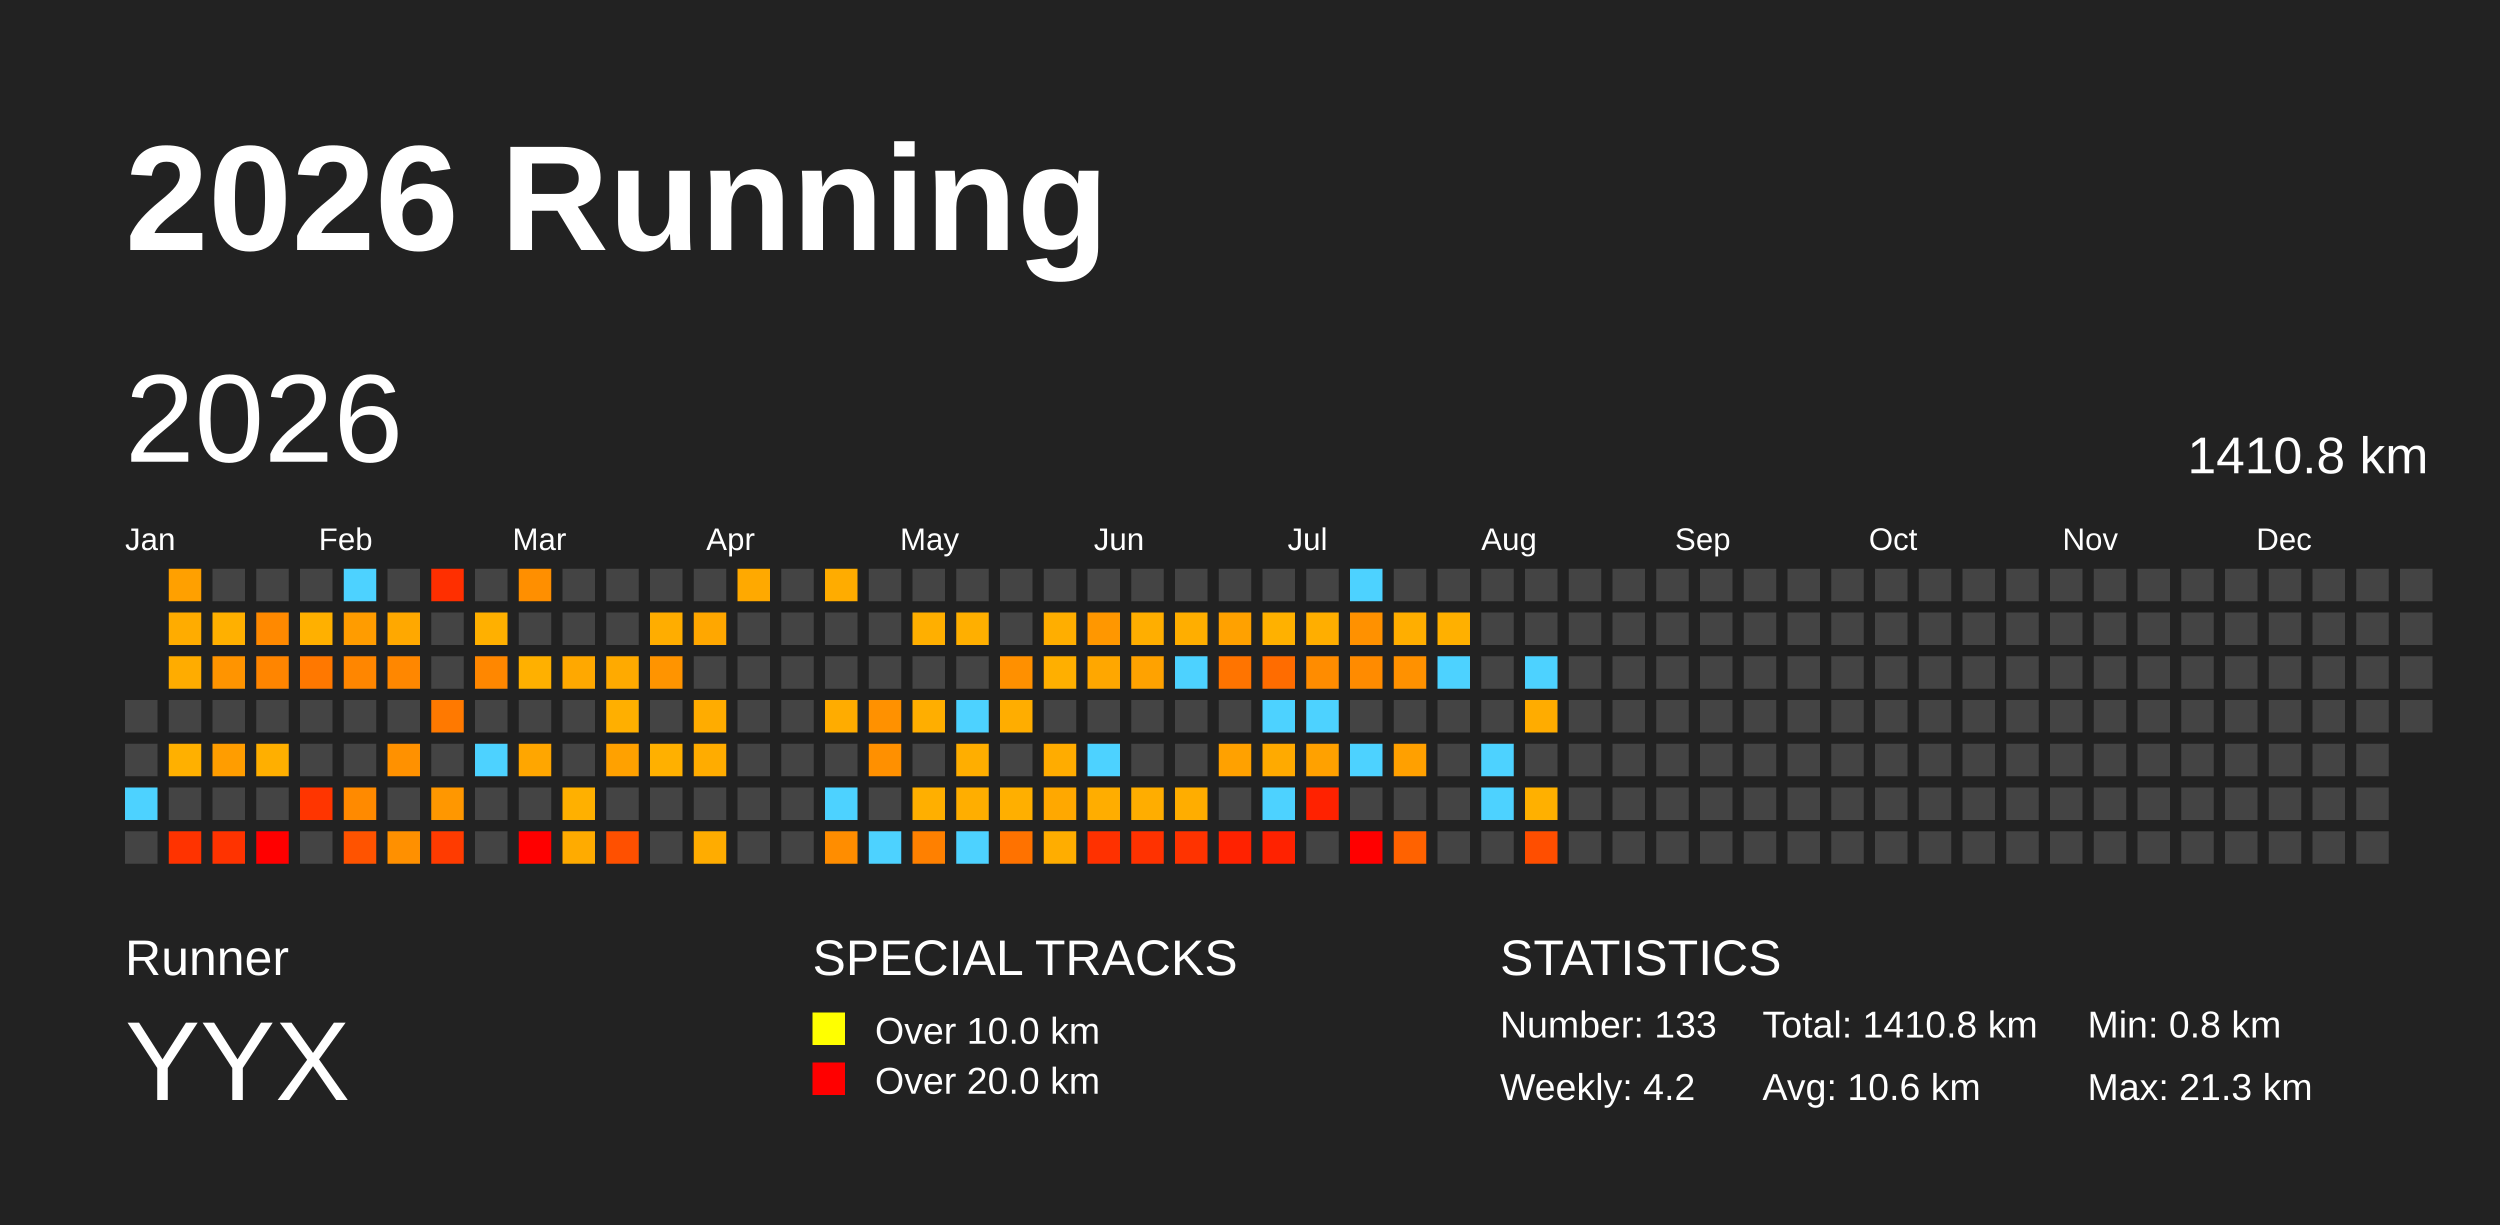
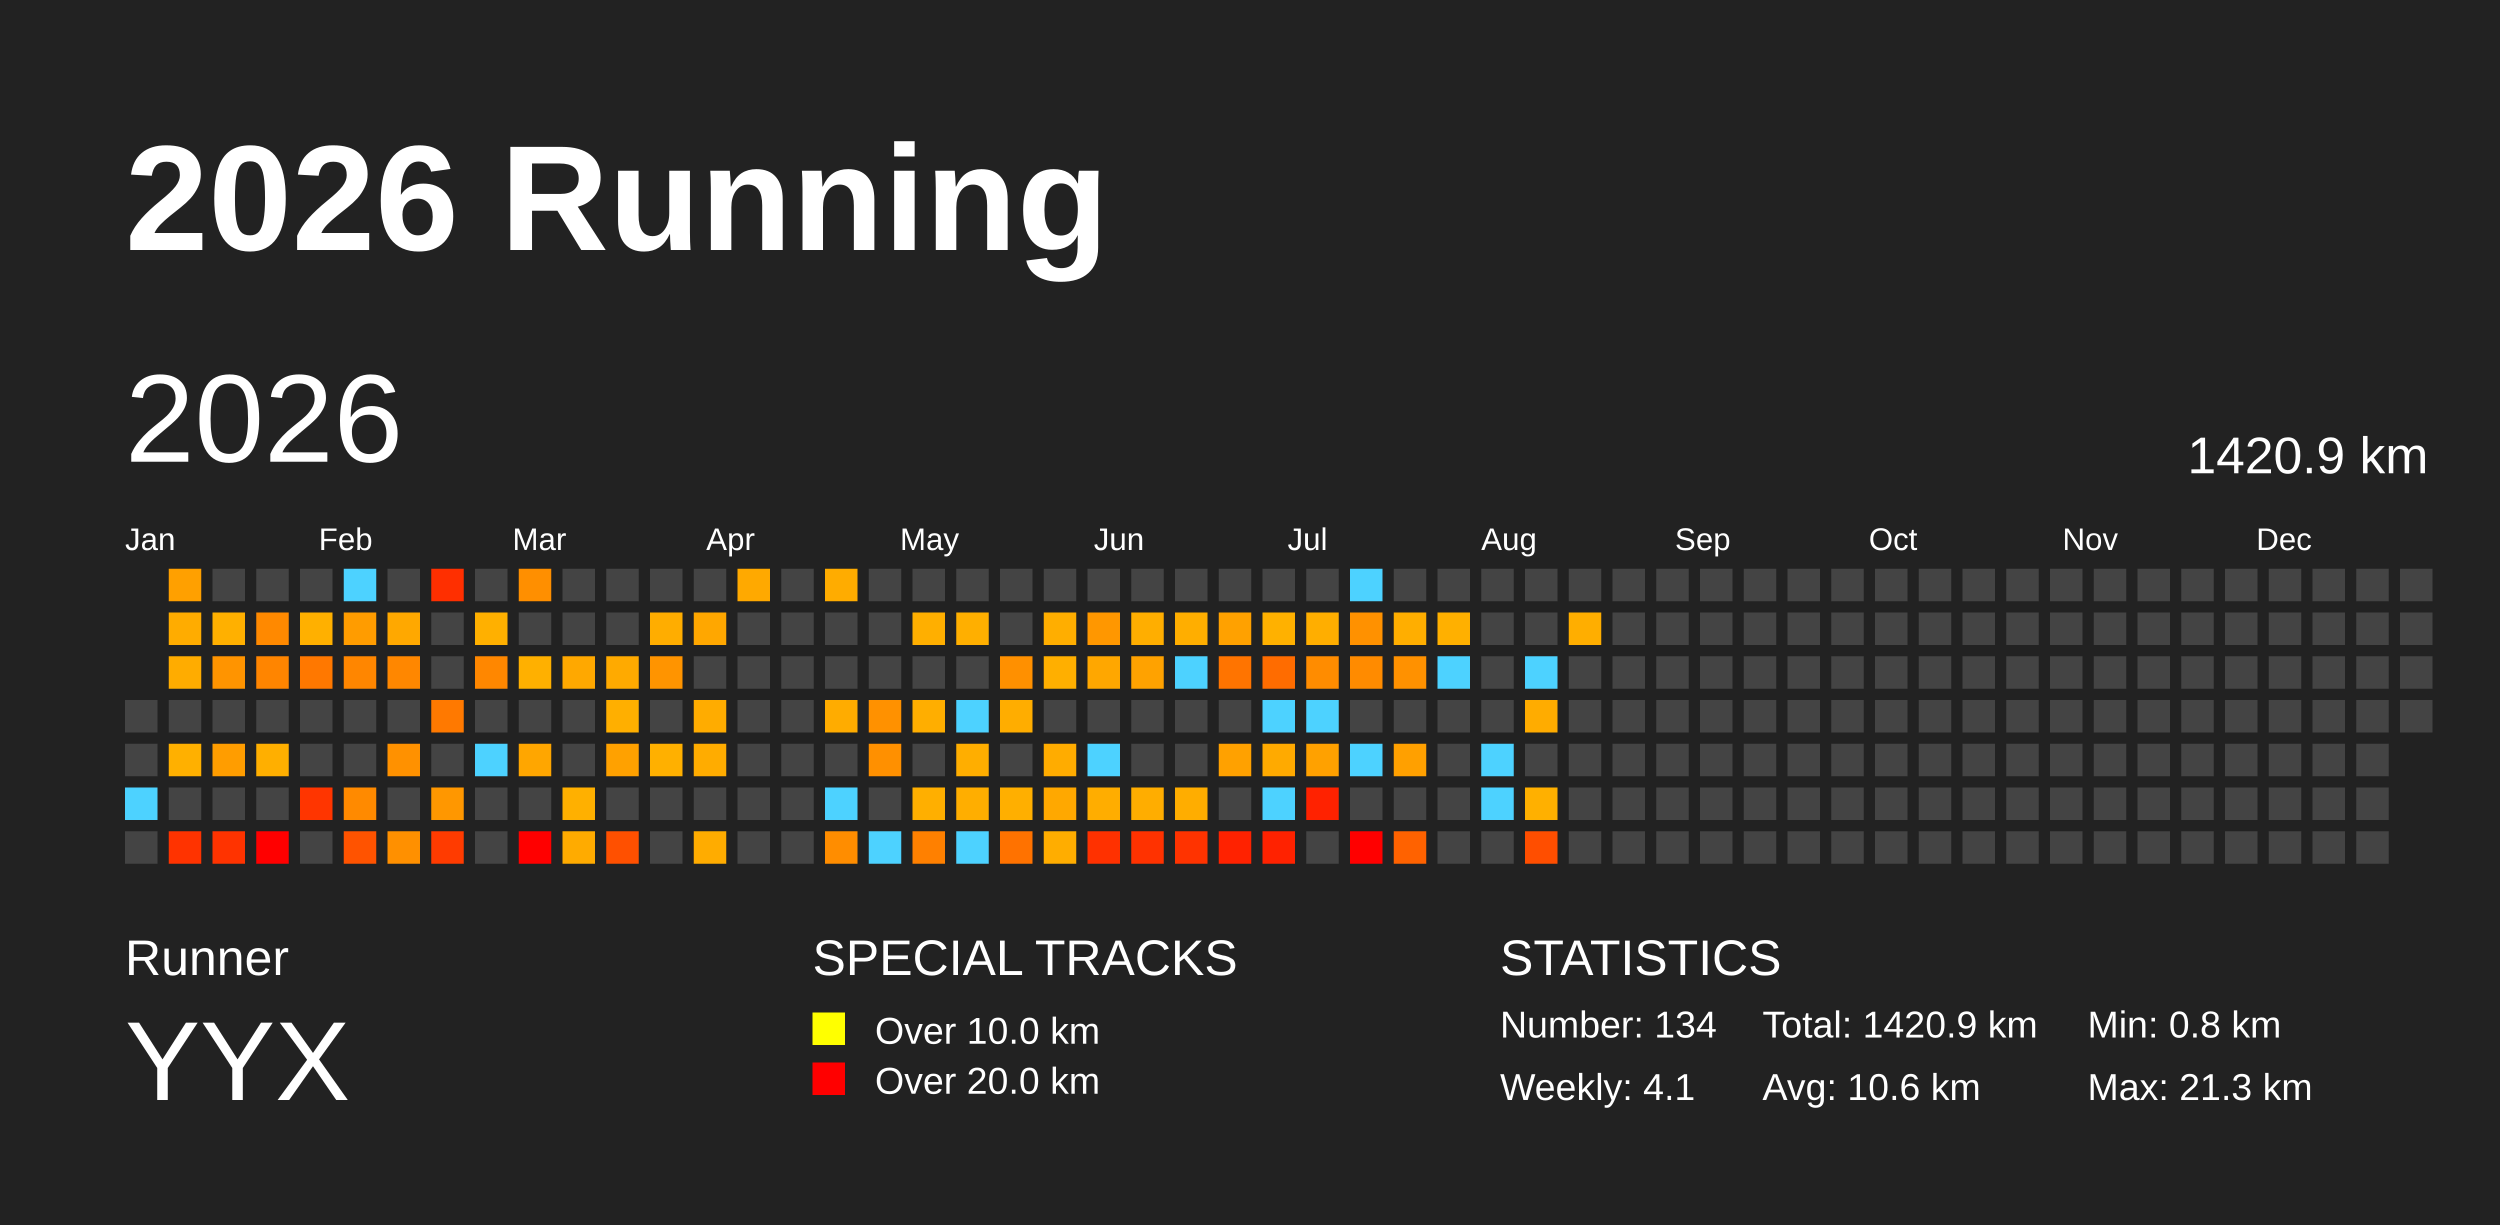
<svg xmlns="http://www.w3.org/2000/svg" baseProfile="full" height="98mm" version="1.1" viewBox="0,0,200,98" width="200mm">
  <defs />
  <rect fill="#222222" height="98" width="200" x="0" y="0" />
  <text fill="#FFFFFF" style="font-size:12px; font-family:Arial; font-weight:bold;" x="10" y="20">2026 Running</text>
  <text fill="#FFFFFF" style="font-size:4px; font-family:Arial" x="10" y="78">Runner</text>
  <text fill="#FFFFFF" style="font-size:9px; font-family:Arial" x="10" y="88">YYX</text>
  <text fill="#FFFFFF" style="font-size:4px; font-family:Arial" x="65" y="78">SPECIAL TRACKS</text>
  <rect fill="yellow" height="2.6" width="2.6" x="65" y="81" />
  <text fill="#FFFFFF" style="font-size:3px; font-family:Arial" x="70" y="83.5">Over 10.0 km</text>
  <rect fill="red" height="2.6" width="2.6" x="65" y="85" />
  <text fill="#FFFFFF" style="font-size:3px; font-family:Arial" x="70" y="87.5">Over 20.0 km</text>
  <text fill="#FFFFFF" style="font-size:4px; font-family:Arial" x="120" y="78">STATISTICS</text>
-   <text fill="#FFFFFF" style="font-size:3px; font-family:Arial" x="120" y="83">Number: 133</text>
-   <text fill="#FFFFFF" style="font-size:3px; font-family:Arial" x="120" y="88">Weekly: 4.2</text>
-   <text fill="#FFFFFF" style="font-size:3px; font-family:Arial" x="141" y="83">Total: 1410.8 km</text>
+   <text fill="#FFFFFF" style="font-size:3px; font-family:Arial" x="120" y="83">Number: 134</text>
+   <text fill="#FFFFFF" style="font-size:3px; font-family:Arial" x="120" y="88">Weekly: 4.1</text>
+   <text fill="#FFFFFF" style="font-size:3px; font-family:Arial" x="141" y="83">Total: 1420.9 km</text>
  <text fill="#FFFFFF" style="font-size:3px; font-family:Arial" x="141" y="88">Avg: 10.6 km</text>
  <text fill="#FFFFFF" style="font-size:3px; font-family:Arial" x="167" y="83">Min: 0.8 km</text>
  <text fill="#FFFFFF" style="font-size:3px; font-family:Arial" x="167" y="88">Max: 21.3 km</text>
  <text dominant-baseline="hanging" fill="#FFFFFF" style="font-size:10.0px; font-family:Arial;" x="10" y="30">2026</text>
-   <text dominant-baseline="hanging" fill="#FFFFFF" style="font-size:4.125px; font-family:Arial;" x="175" y="35">1410.8 km</text>
+   <text dominant-baseline="hanging" fill="#FFFFFF" style="font-size:4.125px; font-family:Arial;" x="175" y="35">1420.9 km</text>
  <text fill="#FFFFFF" style="font-size:2.5px; font-family:Arial" x="10.0" y="44">Jan</text>
  <text fill="#FFFFFF" style="font-size:2.5px; font-family:Arial" x="25.5" y="44">Feb</text>
  <text fill="#FFFFFF" style="font-size:2.5px; font-family:Arial" x="41.0" y="44">Mar</text>
  <text fill="#FFFFFF" style="font-size:2.5px; font-family:Arial" x="56.5" y="44">Apr</text>
  <text fill="#FFFFFF" style="font-size:2.5px; font-family:Arial" x="72.0" y="44">May</text>
  <text fill="#FFFFFF" style="font-size:2.5px; font-family:Arial" x="87.5" y="44">Jun</text>
  <text fill="#FFFFFF" style="font-size:2.5px; font-family:Arial" x="103.0" y="44">Jul</text>
  <text fill="#FFFFFF" style="font-size:2.5px; font-family:Arial" x="118.5" y="44">Aug</text>
  <text fill="#FFFFFF" style="font-size:2.5px; font-family:Arial" x="134.0" y="44">Sep</text>
  <text fill="#FFFFFF" style="font-size:2.5px; font-family:Arial" x="149.5" y="44">Oct</text>
  <text fill="#FFFFFF" style="font-size:2.5px; font-family:Arial" x="165.0" y="44">Nov</text>
  <text fill="#FFFFFF" style="font-size:2.5px; font-family:Arial" x="180.5" y="44">Dec</text>
  <rect fill="#444444" height="2.6" width="2.6" x="10.0" y="56.0" />
  <rect fill="#444444" height="2.6" width="2.6" x="10.0" y="59.5" />
  <rect fill="#4dd2ff" height="2.6" width="2.6" x="10.0" y="63.0" />
  <rect fill="#444444" height="2.6" width="2.6" x="10.0" y="66.5" />
  <rect fill="#ffa000" height="2.6" width="2.6" x="13.5" y="45.5" />
  <rect fill="#ffac00" height="2.6" width="2.6" x="13.5" y="49.0" />
  <rect fill="#ffac00" height="2.6" width="2.6" x="13.5" y="52.5" />
  <rect fill="#444444" height="2.6" width="2.6" x="13.5" y="56.0" />
  <rect fill="#ffb000" height="2.6" width="2.6" x="13.5" y="59.5" />
  <rect fill="#444444" height="2.6" width="2.6" x="13.5" y="63.0" />
  <rect fill="#ff3300" height="2.6" width="2.6" x="13.5" y="66.5" />
  <rect fill="#444444" height="2.6" width="2.6" x="17.0" y="45.5" />
  <rect fill="#ffb000" height="2.6" width="2.6" x="17.0" y="49.0" />
  <rect fill="#ff9400" height="2.6" width="2.6" x="17.0" y="52.5" />
  <rect fill="#444444" height="2.6" width="2.6" x="17.0" y="56.0" />
  <rect fill="#ff9d00" height="2.6" width="2.6" x="17.0" y="59.5" />
  <rect fill="#444444" height="2.6" width="2.6" x="17.0" y="63.0" />
  <rect fill="#ff3300" height="2.6" width="2.6" x="17.0" y="66.5" />
  <rect fill="#444444" height="2.6" width="2.6" x="20.5" y="45.5" />
  <rect fill="#ff8900" height="2.6" width="2.6" x="20.5" y="49.0" />
  <rect fill="#ff8500" height="2.6" width="2.6" x="20.5" y="52.5" />
  <rect fill="#444444" height="2.6" width="2.6" x="20.5" y="56.0" />
  <rect fill="#ffaf00" height="2.6" width="2.6" x="20.5" y="59.5" />
  <rect fill="#444444" height="2.6" width="2.6" x="20.5" y="63.0" />
  <rect fill="red" height="2.6" width="2.6" x="20.5" y="66.5" />
  <rect fill="#444444" height="2.6" width="2.6" x="24.0" y="45.5" />
  <rect fill="#ffb000" height="2.6" width="2.6" x="24.0" y="49.0" />
  <rect fill="#ff7800" height="2.6" width="2.6" x="24.0" y="52.5" />
  <rect fill="#444444" height="2.6" width="2.6" x="24.0" y="56.0" />
  <rect fill="#444444" height="2.6" width="2.6" x="24.0" y="59.5" />
  <rect fill="#ff3500" height="2.6" width="2.6" x="24.0" y="63.0" />
  <rect fill="#444444" height="2.6" width="2.6" x="24.0" y="66.5" />
  <rect fill="#4dd2ff" height="2.6" width="2.6" x="27.5" y="45.5" />
  <rect fill="#ff9c00" height="2.6" width="2.6" x="27.5" y="49.0" />
  <rect fill="#ff8600" height="2.6" width="2.6" x="27.5" y="52.5" />
  <rect fill="#444444" height="2.6" width="2.6" x="27.5" y="56.0" />
  <rect fill="#444444" height="2.6" width="2.6" x="27.5" y="59.5" />
  <rect fill="#ff8a00" height="2.6" width="2.6" x="27.5" y="63.0" />
  <rect fill="#ff5300" height="2.6" width="2.6" x="27.5" y="66.5" />
  <rect fill="#444444" height="2.6" width="2.6" x="31.0" y="45.5" />
  <rect fill="#ffa800" height="2.6" width="2.6" x="31.0" y="49.0" />
  <rect fill="#ff8700" height="2.6" width="2.6" x="31.0" y="52.5" />
  <rect fill="#444444" height="2.6" width="2.6" x="31.0" y="56.0" />
  <rect fill="#ff9100" height="2.6" width="2.6" x="31.0" y="59.5" />
  <rect fill="#444444" height="2.6" width="2.6" x="31.0" y="63.0" />
  <rect fill="#ff9000" height="2.6" width="2.6" x="31.0" y="66.5" />
  <rect fill="#ff2f00" height="2.6" width="2.6" x="34.5" y="45.5" />
  <rect fill="#444444" height="2.6" width="2.6" x="34.5" y="49.0" />
  <rect fill="#444444" height="2.6" width="2.6" x="34.5" y="52.5" />
  <rect fill="#ff7900" height="2.6" width="2.6" x="34.5" y="56.0" />
  <rect fill="#444444" height="2.6" width="2.6" x="34.5" y="59.5" />
  <rect fill="#ff9700" height="2.6" width="2.6" x="34.5" y="63.0" />
  <rect fill="#ff3b00" height="2.6" width="2.6" x="34.5" y="66.5" />
  <rect fill="#444444" height="2.6" width="2.6" x="38.0" y="45.5" />
  <rect fill="#ffb000" height="2.6" width="2.6" x="38.0" y="49.0" />
  <rect fill="#ff8700" height="2.6" width="2.6" x="38.0" y="52.5" />
  <rect fill="#444444" height="2.6" width="2.6" x="38.0" y="56.0" />
  <rect fill="#4dd2ff" height="2.6" width="2.6" x="38.0" y="59.5" />
  <rect fill="#444444" height="2.6" width="2.6" x="38.0" y="63.0" />
  <rect fill="#444444" height="2.6" width="2.6" x="38.0" y="66.5" />
  <rect fill="#ff8f00" height="2.6" width="2.6" x="41.5" y="45.5" />
  <rect fill="#444444" height="2.6" width="2.6" x="41.5" y="49.0" />
  <rect fill="#ffb000" height="2.6" width="2.6" x="41.5" y="52.5" />
  <rect fill="#444444" height="2.6" width="2.6" x="41.5" y="56.0" />
  <rect fill="#ffa600" height="2.6" width="2.6" x="41.5" y="59.5" />
  <rect fill="#444444" height="2.6" width="2.6" x="41.5" y="63.0" />
  <rect fill="red" height="2.6" width="2.6" x="41.5" y="66.5" />
  <rect fill="#444444" height="2.6" width="2.6" x="45.0" y="45.5" />
  <rect fill="#444444" height="2.6" width="2.6" x="45.0" y="49.0" />
  <rect fill="#ffa800" height="2.6" width="2.6" x="45.0" y="52.5" />
  <rect fill="#444444" height="2.6" width="2.6" x="45.0" y="56.0" />
  <rect fill="#444444" height="2.6" width="2.6" x="45.0" y="59.5" />
  <rect fill="#ffb000" height="2.6" width="2.6" x="45.0" y="63.0" />
  <rect fill="#ffab00" height="2.6" width="2.6" x="45.0" y="66.5" />
  <rect fill="#444444" height="2.6" width="2.6" x="48.5" y="45.5" />
  <rect fill="#444444" height="2.6" width="2.6" x="48.5" y="49.0" />
  <rect fill="#ffaa00" height="2.6" width="2.6" x="48.5" y="52.5" />
  <rect fill="#ffaf00" height="2.6" width="2.6" x="48.5" y="56.0" />
  <rect fill="#ffa100" height="2.6" width="2.6" x="48.5" y="59.5" />
  <rect fill="#444444" height="2.6" width="2.6" x="48.5" y="63.0" />
  <rect fill="#ff5000" height="2.6" width="2.6" x="48.5" y="66.5" />
  <rect fill="#444444" height="2.6" width="2.6" x="52.0" y="45.5" />
  <rect fill="#ffad00" height="2.6" width="2.6" x="52.0" y="49.0" />
  <rect fill="#ff9400" height="2.6" width="2.6" x="52.0" y="52.5" />
  <rect fill="#444444" height="2.6" width="2.6" x="52.0" y="56.0" />
  <rect fill="#ffb000" height="2.6" width="2.6" x="52.0" y="59.5" />
  <rect fill="#444444" height="2.6" width="2.6" x="52.0" y="63.0" />
  <rect fill="#444444" height="2.6" width="2.6" x="52.0" y="66.5" />
  <rect fill="#444444" height="2.6" width="2.6" x="55.5" y="45.5" />
  <rect fill="#ffa700" height="2.6" width="2.6" x="55.5" y="49.0" />
  <rect fill="#444444" height="2.6" width="2.6" x="55.5" y="52.5" />
  <rect fill="#ffac00" height="2.6" width="2.6" x="55.5" y="56.0" />
  <rect fill="#ffac00" height="2.6" width="2.6" x="55.5" y="59.5" />
  <rect fill="#444444" height="2.6" width="2.6" x="55.5" y="63.0" />
  <rect fill="#ffac00" height="2.6" width="2.6" x="55.5" y="66.5" />
  <rect fill="#ffa900" height="2.6" width="2.6" x="59.0" y="45.5" />
  <rect fill="#444444" height="2.6" width="2.6" x="59.0" y="49.0" />
  <rect fill="#444444" height="2.6" width="2.6" x="59.0" y="52.5" />
  <rect fill="#444444" height="2.6" width="2.6" x="59.0" y="56.0" />
  <rect fill="#444444" height="2.6" width="2.6" x="59.0" y="59.5" />
  <rect fill="#444444" height="2.6" width="2.6" x="59.0" y="63.0" />
  <rect fill="#444444" height="2.6" width="2.6" x="59.0" y="66.5" />
  <rect fill="#444444" height="2.6" width="2.6" x="62.5" y="45.5" />
  <rect fill="#444444" height="2.6" width="2.6" x="62.5" y="49.0" />
  <rect fill="#444444" height="2.6" width="2.6" x="62.5" y="52.5" />
  <rect fill="#444444" height="2.6" width="2.6" x="62.5" y="56.0" />
  <rect fill="#444444" height="2.6" width="2.6" x="62.5" y="59.5" />
  <rect fill="#444444" height="2.6" width="2.6" x="62.5" y="63.0" />
  <rect fill="#444444" height="2.6" width="2.6" x="62.5" y="66.5" />
  <rect fill="#ffac00" height="2.6" width="2.6" x="66.0" y="45.5" />
  <rect fill="#444444" height="2.6" width="2.6" x="66.0" y="49.0" />
  <rect fill="#444444" height="2.6" width="2.6" x="66.0" y="52.5" />
  <rect fill="#ffac00" height="2.6" width="2.6" x="66.0" y="56.0" />
  <rect fill="#444444" height="2.6" width="2.6" x="66.0" y="59.5" />
  <rect fill="#4dd2ff" height="2.6" width="2.6" x="66.0" y="63.0" />
  <rect fill="#ff8d00" height="2.6" width="2.6" x="66.0" y="66.5" />
  <rect fill="#444444" height="2.6" width="2.6" x="69.5" y="45.5" />
  <rect fill="#444444" height="2.6" width="2.6" x="69.5" y="49.0" />
  <rect fill="#444444" height="2.6" width="2.6" x="69.5" y="52.5" />
  <rect fill="#ff9100" height="2.6" width="2.6" x="69.5" y="56.0" />
  <rect fill="#ff9000" height="2.6" width="2.6" x="69.5" y="59.5" />
  <rect fill="#444444" height="2.6" width="2.6" x="69.5" y="63.0" />
  <rect fill="#4dd2ff" height="2.6" width="2.6" x="69.5" y="66.5" />
  <rect fill="#444444" height="2.6" width="2.6" x="73.0" y="45.5" />
  <rect fill="#ffaf00" height="2.6" width="2.6" x="73.0" y="49.0" />
  <rect fill="#444444" height="2.6" width="2.6" x="73.0" y="52.5" />
  <rect fill="#ffae00" height="2.6" width="2.6" x="73.0" y="56.0" />
  <rect fill="#444444" height="2.6" width="2.6" x="73.0" y="59.5" />
  <rect fill="#ffaf00" height="2.6" width="2.6" x="73.0" y="63.0" />
  <rect fill="#ff8000" height="2.6" width="2.6" x="73.0" y="66.5" />
  <rect fill="#444444" height="2.6" width="2.6" x="76.5" y="45.5" />
  <rect fill="#ffaf00" height="2.6" width="2.6" x="76.5" y="49.0" />
  <rect fill="#444444" height="2.6" width="2.6" x="76.5" y="52.5" />
  <rect fill="#4dd2ff" height="2.6" width="2.6" x="76.5" y="56.0" />
  <rect fill="#ffae00" height="2.6" width="2.6" x="76.5" y="59.5" />
  <rect fill="#ffae00" height="2.6" width="2.6" x="76.5" y="63.0" />
  <rect fill="#4dd2ff" height="2.6" width="2.6" x="76.5" y="66.5" />
  <rect fill="#444444" height="2.6" width="2.6" x="80.0" y="45.5" />
  <rect fill="#444444" height="2.6" width="2.6" x="80.0" y="49.0" />
  <rect fill="#ff9000" height="2.6" width="2.6" x="80.0" y="52.5" />
  <rect fill="#ffad00" height="2.6" width="2.6" x="80.0" y="56.0" />
  <rect fill="#444444" height="2.6" width="2.6" x="80.0" y="59.5" />
  <rect fill="#ffaf00" height="2.6" width="2.6" x="80.0" y="63.0" />
  <rect fill="#ff7200" height="2.6" width="2.6" x="80.0" y="66.5" />
  <rect fill="#444444" height="2.6" width="2.6" x="83.5" y="45.5" />
  <rect fill="#ffae00" height="2.6" width="2.6" x="83.5" y="49.0" />
  <rect fill="#ffaf00" height="2.6" width="2.6" x="83.5" y="52.5" />
  <rect fill="#444444" height="2.6" width="2.6" x="83.5" y="56.0" />
  <rect fill="#ffac00" height="2.6" width="2.6" x="83.5" y="59.5" />
  <rect fill="#ffa800" height="2.6" width="2.6" x="83.5" y="63.0" />
  <rect fill="#ffad00" height="2.6" width="2.6" x="83.5" y="66.5" />
  <rect fill="#444444" height="2.6" width="2.6" x="87.0" y="45.5" />
  <rect fill="#ff9700" height="2.6" width="2.6" x="87.0" y="49.0" />
  <rect fill="#ffa700" height="2.6" width="2.6" x="87.0" y="52.5" />
  <rect fill="#444444" height="2.6" width="2.6" x="87.0" y="56.0" />
  <rect fill="#4dd2ff" height="2.6" width="2.6" x="87.0" y="59.5" />
  <rect fill="#ffad00" height="2.6" width="2.6" x="87.0" y="63.0" />
  <rect fill="#ff3100" height="2.6" width="2.6" x="87.0" y="66.5" />
  <rect fill="#444444" height="2.6" width="2.6" x="90.5" y="45.5" />
  <rect fill="#ffae00" height="2.6" width="2.6" x="90.5" y="49.0" />
  <rect fill="#ffa200" height="2.6" width="2.6" x="90.5" y="52.5" />
  <rect fill="#444444" height="2.6" width="2.6" x="90.5" y="56.0" />
  <rect fill="#444444" height="2.6" width="2.6" x="90.5" y="59.5" />
  <rect fill="#ffad00" height="2.6" width="2.6" x="90.5" y="63.0" />
  <rect fill="#ff3200" height="2.6" width="2.6" x="90.5" y="66.5" />
  <rect fill="#444444" height="2.6" width="2.6" x="94.0" y="45.5" />
  <rect fill="#ffae00" height="2.6" width="2.6" x="94.0" y="49.0" />
  <rect fill="#4dd2ff" height="2.6" width="2.6" x="94.0" y="52.5" />
  <rect fill="#444444" height="2.6" width="2.6" x="94.0" y="56.0" />
  <rect fill="#444444" height="2.6" width="2.6" x="94.0" y="59.5" />
  <rect fill="#ffad00" height="2.6" width="2.6" x="94.0" y="63.0" />
  <rect fill="#ff3300" height="2.6" width="2.6" x="94.0" y="66.5" />
  <rect fill="#444444" height="2.6" width="2.6" x="97.5" y="45.5" />
  <rect fill="#ffa100" height="2.6" width="2.6" x="97.5" y="49.0" />
  <rect fill="#ff7400" height="2.6" width="2.6" x="97.5" y="52.5" />
  <rect fill="#444444" height="2.6" width="2.6" x="97.5" y="56.0" />
  <rect fill="#ffa100" height="2.6" width="2.6" x="97.5" y="59.5" />
  <rect fill="#444444" height="2.6" width="2.6" x="97.5" y="63.0" />
  <rect fill="#ff2200" height="2.6" width="2.6" x="97.5" y="66.5" />
  <rect fill="#444444" height="2.6" width="2.6" x="101.0" y="45.5" />
  <rect fill="#ffb100" height="2.6" width="2.6" x="101.0" y="49.0" />
  <rect fill="#ff6c00" height="2.6" width="2.6" x="101.0" y="52.5" />
  <rect fill="#4dd2ff" height="2.6" width="2.6" x="101.0" y="56.0" />
  <rect fill="#ffaa00" height="2.6" width="2.6" x="101.0" y="59.5" />
  <rect fill="#4dd2ff" height="2.6" width="2.6" x="101.0" y="63.0" />
  <rect fill="#ff2200" height="2.6" width="2.6" x="101.0" y="66.5" />
  <rect fill="#444444" height="2.6" width="2.6" x="104.5" y="45.5" />
  <rect fill="#ffae00" height="2.6" width="2.6" x="104.5" y="49.0" />
  <rect fill="#ff8c00" height="2.6" width="2.6" x="104.5" y="52.5" />
  <rect fill="#4dd2ff" height="2.6" width="2.6" x="104.5" y="56.0" />
  <rect fill="#ffa100" height="2.6" width="2.6" x="104.5" y="59.5" />
  <rect fill="#ff2200" height="2.6" width="2.6" x="104.5" y="63.0" />
  <rect fill="#444444" height="2.6" width="2.6" x="104.5" y="66.5" />
  <rect fill="#4dd2ff" height="2.6" width="2.6" x="108.0" y="45.5" />
  <rect fill="#ff9100" height="2.6" width="2.6" x="108.0" y="49.0" />
  <rect fill="#ff8b00" height="2.6" width="2.6" x="108.0" y="52.5" />
  <rect fill="#444444" height="2.6" width="2.6" x="108.0" y="56.0" />
  <rect fill="#4dd2ff" height="2.6" width="2.6" x="108.0" y="59.5" />
  <rect fill="#444444" height="2.6" width="2.6" x="108.0" y="63.0" />
  <rect fill="red" height="2.6" width="2.6" x="108.0" y="66.5" />
  <rect fill="#444444" height="2.6" width="2.6" x="111.5" y="45.5" />
  <rect fill="#ffae00" height="2.6" width="2.6" x="111.5" y="49.0" />
  <rect fill="#ff9100" height="2.6" width="2.6" x="111.5" y="52.5" />
  <rect fill="#444444" height="2.6" width="2.6" x="111.5" y="56.0" />
  <rect fill="#ffa000" height="2.6" width="2.6" x="111.5" y="59.5" />
  <rect fill="#444444" height="2.6" width="2.6" x="111.5" y="63.0" />
  <rect fill="#ff6200" height="2.6" width="2.6" x="111.5" y="66.5" />
  <rect fill="#444444" height="2.6" width="2.6" x="115.0" y="45.5" />
  <rect fill="#ffb000" height="2.6" width="2.6" x="115.0" y="49.0" />
  <rect fill="#4dd2ff" height="2.6" width="2.6" x="115.0" y="52.5" />
  <rect fill="#444444" height="2.6" width="2.6" x="115.0" y="56.0" />
  <rect fill="#444444" height="2.6" width="2.6" x="115.0" y="59.5" />
  <rect fill="#444444" height="2.6" width="2.6" x="115.0" y="63.0" />
  <rect fill="#444444" height="2.6" width="2.6" x="115.0" y="66.5" />
  <rect fill="#444444" height="2.6" width="2.6" x="118.5" y="45.5" />
  <rect fill="#444444" height="2.6" width="2.6" x="118.5" y="49.0" />
  <rect fill="#444444" height="2.6" width="2.6" x="118.5" y="52.5" />
  <rect fill="#444444" height="2.6" width="2.6" x="118.5" y="56.0" />
  <rect fill="#4dd2ff" height="2.6" width="2.6" x="118.5" y="59.5" />
  <rect fill="#4dd2ff" height="2.6" width="2.6" x="118.5" y="63.0" />
  <rect fill="#444444" height="2.6" width="2.6" x="118.5" y="66.5" />
  <rect fill="#444444" height="2.6" width="2.6" x="122.0" y="45.5" />
  <rect fill="#444444" height="2.6" width="2.6" x="122.0" y="49.0" />
  <rect fill="#4dd2ff" height="2.6" width="2.6" x="122.0" y="52.5" />
  <rect fill="#ffac00" height="2.6" width="2.6" x="122.0" y="56.0" />
  <rect fill="#444444" height="2.6" width="2.6" x="122.0" y="59.5" />
  <rect fill="#ffb000" height="2.6" width="2.6" x="122.0" y="63.0" />
  <rect fill="#ff4e00" height="2.6" width="2.6" x="122.0" y="66.5" />
  <rect fill="#444444" height="2.6" width="2.6" x="125.5" y="45.5" />
-   <rect fill="#444444" height="2.6" width="2.6" x="125.5" y="49.0" />
+   <rect fill="#ffae00" height="2.6" width="2.6" x="125.5" y="49.0" />
  <rect fill="#444444" height="2.6" width="2.6" x="125.5" y="52.5" />
  <rect fill="#444444" height="2.6" width="2.6" x="125.5" y="56.0" />
  <rect fill="#444444" height="2.6" width="2.6" x="125.5" y="59.5" />
  <rect fill="#444444" height="2.6" width="2.6" x="125.5" y="63.0" />
  <rect fill="#444444" height="2.6" width="2.6" x="125.5" y="66.5" />
  <rect fill="#444444" height="2.6" width="2.6" x="129.0" y="45.5" />
  <rect fill="#444444" height="2.6" width="2.6" x="129.0" y="49.0" />
  <rect fill="#444444" height="2.6" width="2.6" x="129.0" y="52.5" />
  <rect fill="#444444" height="2.6" width="2.6" x="129.0" y="56.0" />
  <rect fill="#444444" height="2.6" width="2.6" x="129.0" y="59.5" />
  <rect fill="#444444" height="2.6" width="2.6" x="129.0" y="63.0" />
  <rect fill="#444444" height="2.6" width="2.6" x="129.0" y="66.5" />
  <rect fill="#444444" height="2.6" width="2.6" x="132.5" y="45.5" />
  <rect fill="#444444" height="2.6" width="2.6" x="132.5" y="49.0" />
  <rect fill="#444444" height="2.6" width="2.6" x="132.5" y="52.5" />
  <rect fill="#444444" height="2.6" width="2.6" x="132.5" y="56.0" />
  <rect fill="#444444" height="2.6" width="2.6" x="132.5" y="59.5" />
  <rect fill="#444444" height="2.6" width="2.6" x="132.5" y="63.0" />
  <rect fill="#444444" height="2.6" width="2.6" x="132.5" y="66.5" />
  <rect fill="#444444" height="2.6" width="2.6" x="136.0" y="45.5" />
  <rect fill="#444444" height="2.6" width="2.6" x="136.0" y="49.0" />
  <rect fill="#444444" height="2.6" width="2.6" x="136.0" y="52.5" />
  <rect fill="#444444" height="2.6" width="2.6" x="136.0" y="56.0" />
  <rect fill="#444444" height="2.6" width="2.6" x="136.0" y="59.5" />
  <rect fill="#444444" height="2.6" width="2.6" x="136.0" y="63.0" />
  <rect fill="#444444" height="2.6" width="2.6" x="136.0" y="66.5" />
  <rect fill="#444444" height="2.6" width="2.6" x="139.5" y="45.5" />
  <rect fill="#444444" height="2.6" width="2.6" x="139.5" y="49.0" />
  <rect fill="#444444" height="2.6" width="2.6" x="139.5" y="52.5" />
  <rect fill="#444444" height="2.6" width="2.6" x="139.5" y="56.0" />
  <rect fill="#444444" height="2.6" width="2.6" x="139.5" y="59.5" />
  <rect fill="#444444" height="2.6" width="2.6" x="139.5" y="63.0" />
  <rect fill="#444444" height="2.6" width="2.6" x="139.5" y="66.5" />
  <rect fill="#444444" height="2.6" width="2.6" x="143.0" y="45.5" />
  <rect fill="#444444" height="2.6" width="2.6" x="143.0" y="49.0" />
  <rect fill="#444444" height="2.6" width="2.6" x="143.0" y="52.5" />
  <rect fill="#444444" height="2.6" width="2.6" x="143.0" y="56.0" />
  <rect fill="#444444" height="2.6" width="2.6" x="143.0" y="59.5" />
  <rect fill="#444444" height="2.6" width="2.6" x="143.0" y="63.0" />
  <rect fill="#444444" height="2.6" width="2.6" x="143.0" y="66.5" />
  <rect fill="#444444" height="2.6" width="2.6" x="146.5" y="45.5" />
  <rect fill="#444444" height="2.6" width="2.6" x="146.5" y="49.0" />
  <rect fill="#444444" height="2.6" width="2.6" x="146.5" y="52.5" />
  <rect fill="#444444" height="2.6" width="2.6" x="146.5" y="56.0" />
  <rect fill="#444444" height="2.6" width="2.6" x="146.5" y="59.5" />
  <rect fill="#444444" height="2.6" width="2.6" x="146.5" y="63.0" />
  <rect fill="#444444" height="2.6" width="2.6" x="146.5" y="66.5" />
  <rect fill="#444444" height="2.6" width="2.6" x="150.0" y="45.5" />
  <rect fill="#444444" height="2.6" width="2.6" x="150.0" y="49.0" />
  <rect fill="#444444" height="2.6" width="2.6" x="150.0" y="52.5" />
  <rect fill="#444444" height="2.6" width="2.6" x="150.0" y="56.0" />
  <rect fill="#444444" height="2.6" width="2.6" x="150.0" y="59.5" />
  <rect fill="#444444" height="2.6" width="2.6" x="150.0" y="63.0" />
  <rect fill="#444444" height="2.6" width="2.6" x="150.0" y="66.5" />
  <rect fill="#444444" height="2.6" width="2.6" x="153.5" y="45.5" />
  <rect fill="#444444" height="2.6" width="2.6" x="153.5" y="49.0" />
  <rect fill="#444444" height="2.6" width="2.6" x="153.5" y="52.5" />
  <rect fill="#444444" height="2.6" width="2.6" x="153.5" y="56.0" />
  <rect fill="#444444" height="2.6" width="2.6" x="153.5" y="59.5" />
  <rect fill="#444444" height="2.6" width="2.6" x="153.5" y="63.0" />
  <rect fill="#444444" height="2.6" width="2.6" x="153.5" y="66.5" />
  <rect fill="#444444" height="2.6" width="2.6" x="157.0" y="45.5" />
  <rect fill="#444444" height="2.6" width="2.6" x="157.0" y="49.0" />
  <rect fill="#444444" height="2.6" width="2.6" x="157.0" y="52.5" />
  <rect fill="#444444" height="2.6" width="2.6" x="157.0" y="56.0" />
  <rect fill="#444444" height="2.6" width="2.6" x="157.0" y="59.5" />
  <rect fill="#444444" height="2.6" width="2.6" x="157.0" y="63.0" />
  <rect fill="#444444" height="2.6" width="2.6" x="157.0" y="66.5" />
  <rect fill="#444444" height="2.6" width="2.6" x="160.5" y="45.5" />
  <rect fill="#444444" height="2.6" width="2.6" x="160.5" y="49.0" />
  <rect fill="#444444" height="2.6" width="2.6" x="160.5" y="52.5" />
  <rect fill="#444444" height="2.6" width="2.6" x="160.5" y="56.0" />
  <rect fill="#444444" height="2.6" width="2.6" x="160.5" y="59.5" />
  <rect fill="#444444" height="2.6" width="2.6" x="160.5" y="63.0" />
  <rect fill="#444444" height="2.6" width="2.6" x="160.5" y="66.5" />
  <rect fill="#444444" height="2.6" width="2.6" x="164.0" y="45.5" />
  <rect fill="#444444" height="2.6" width="2.6" x="164.0" y="49.0" />
  <rect fill="#444444" height="2.6" width="2.6" x="164.0" y="52.5" />
  <rect fill="#444444" height="2.6" width="2.6" x="164.0" y="56.0" />
  <rect fill="#444444" height="2.6" width="2.6" x="164.0" y="59.5" />
  <rect fill="#444444" height="2.6" width="2.6" x="164.0" y="63.0" />
  <rect fill="#444444" height="2.6" width="2.6" x="164.0" y="66.5" />
  <rect fill="#444444" height="2.6" width="2.6" x="167.5" y="45.5" />
  <rect fill="#444444" height="2.6" width="2.6" x="167.5" y="49.0" />
  <rect fill="#444444" height="2.6" width="2.6" x="167.5" y="52.5" />
  <rect fill="#444444" height="2.6" width="2.6" x="167.5" y="56.0" />
  <rect fill="#444444" height="2.6" width="2.6" x="167.5" y="59.5" />
  <rect fill="#444444" height="2.6" width="2.6" x="167.5" y="63.0" />
  <rect fill="#444444" height="2.6" width="2.6" x="167.5" y="66.5" />
  <rect fill="#444444" height="2.6" width="2.6" x="171.0" y="45.5" />
  <rect fill="#444444" height="2.6" width="2.6" x="171.0" y="49.0" />
  <rect fill="#444444" height="2.6" width="2.6" x="171.0" y="52.5" />
  <rect fill="#444444" height="2.6" width="2.6" x="171.0" y="56.0" />
  <rect fill="#444444" height="2.6" width="2.6" x="171.0" y="59.5" />
  <rect fill="#444444" height="2.6" width="2.6" x="171.0" y="63.0" />
  <rect fill="#444444" height="2.6" width="2.6" x="171.0" y="66.5" />
  <rect fill="#444444" height="2.6" width="2.6" x="174.5" y="45.5" />
  <rect fill="#444444" height="2.6" width="2.6" x="174.5" y="49.0" />
  <rect fill="#444444" height="2.6" width="2.6" x="174.5" y="52.5" />
  <rect fill="#444444" height="2.6" width="2.6" x="174.5" y="56.0" />
  <rect fill="#444444" height="2.6" width="2.6" x="174.5" y="59.5" />
  <rect fill="#444444" height="2.6" width="2.6" x="174.5" y="63.0" />
  <rect fill="#444444" height="2.6" width="2.6" x="174.5" y="66.5" />
  <rect fill="#444444" height="2.6" width="2.6" x="178.0" y="45.5" />
  <rect fill="#444444" height="2.6" width="2.6" x="178.0" y="49.0" />
  <rect fill="#444444" height="2.6" width="2.6" x="178.0" y="52.5" />
  <rect fill="#444444" height="2.6" width="2.6" x="178.0" y="56.0" />
  <rect fill="#444444" height="2.6" width="2.6" x="178.0" y="59.5" />
  <rect fill="#444444" height="2.6" width="2.6" x="178.0" y="63.0" />
  <rect fill="#444444" height="2.6" width="2.6" x="178.0" y="66.5" />
  <rect fill="#444444" height="2.6" width="2.6" x="181.5" y="45.5" />
  <rect fill="#444444" height="2.6" width="2.6" x="181.5" y="49.0" />
  <rect fill="#444444" height="2.6" width="2.6" x="181.5" y="52.5" />
  <rect fill="#444444" height="2.6" width="2.6" x="181.5" y="56.0" />
  <rect fill="#444444" height="2.6" width="2.6" x="181.5" y="59.5" />
  <rect fill="#444444" height="2.6" width="2.6" x="181.5" y="63.0" />
  <rect fill="#444444" height="2.6" width="2.6" x="181.5" y="66.5" />
  <rect fill="#444444" height="2.6" width="2.6" x="185.0" y="45.5" />
  <rect fill="#444444" height="2.6" width="2.6" x="185.0" y="49.0" />
  <rect fill="#444444" height="2.6" width="2.6" x="185.0" y="52.5" />
  <rect fill="#444444" height="2.6" width="2.6" x="185.0" y="56.0" />
  <rect fill="#444444" height="2.6" width="2.6" x="185.0" y="59.5" />
  <rect fill="#444444" height="2.6" width="2.6" x="185.0" y="63.0" />
  <rect fill="#444444" height="2.6" width="2.6" x="185.0" y="66.5" />
  <rect fill="#444444" height="2.6" width="2.6" x="188.5" y="45.5" />
  <rect fill="#444444" height="2.6" width="2.6" x="188.5" y="49.0" />
  <rect fill="#444444" height="2.6" width="2.6" x="188.5" y="52.5" />
  <rect fill="#444444" height="2.6" width="2.6" x="188.5" y="56.0" />
  <rect fill="#444444" height="2.6" width="2.6" x="188.5" y="59.5" />
  <rect fill="#444444" height="2.6" width="2.6" x="188.5" y="63.0" />
  <rect fill="#444444" height="2.6" width="2.6" x="188.5" y="66.5" />
  <rect fill="#444444" height="2.6" width="2.6" x="192.0" y="45.5" />
  <rect fill="#444444" height="2.6" width="2.6" x="192.0" y="49.0" />
  <rect fill="#444444" height="2.6" width="2.6" x="192.0" y="52.5" />
  <rect fill="#444444" height="2.6" width="2.6" x="192.0" y="56.0" />
</svg>
